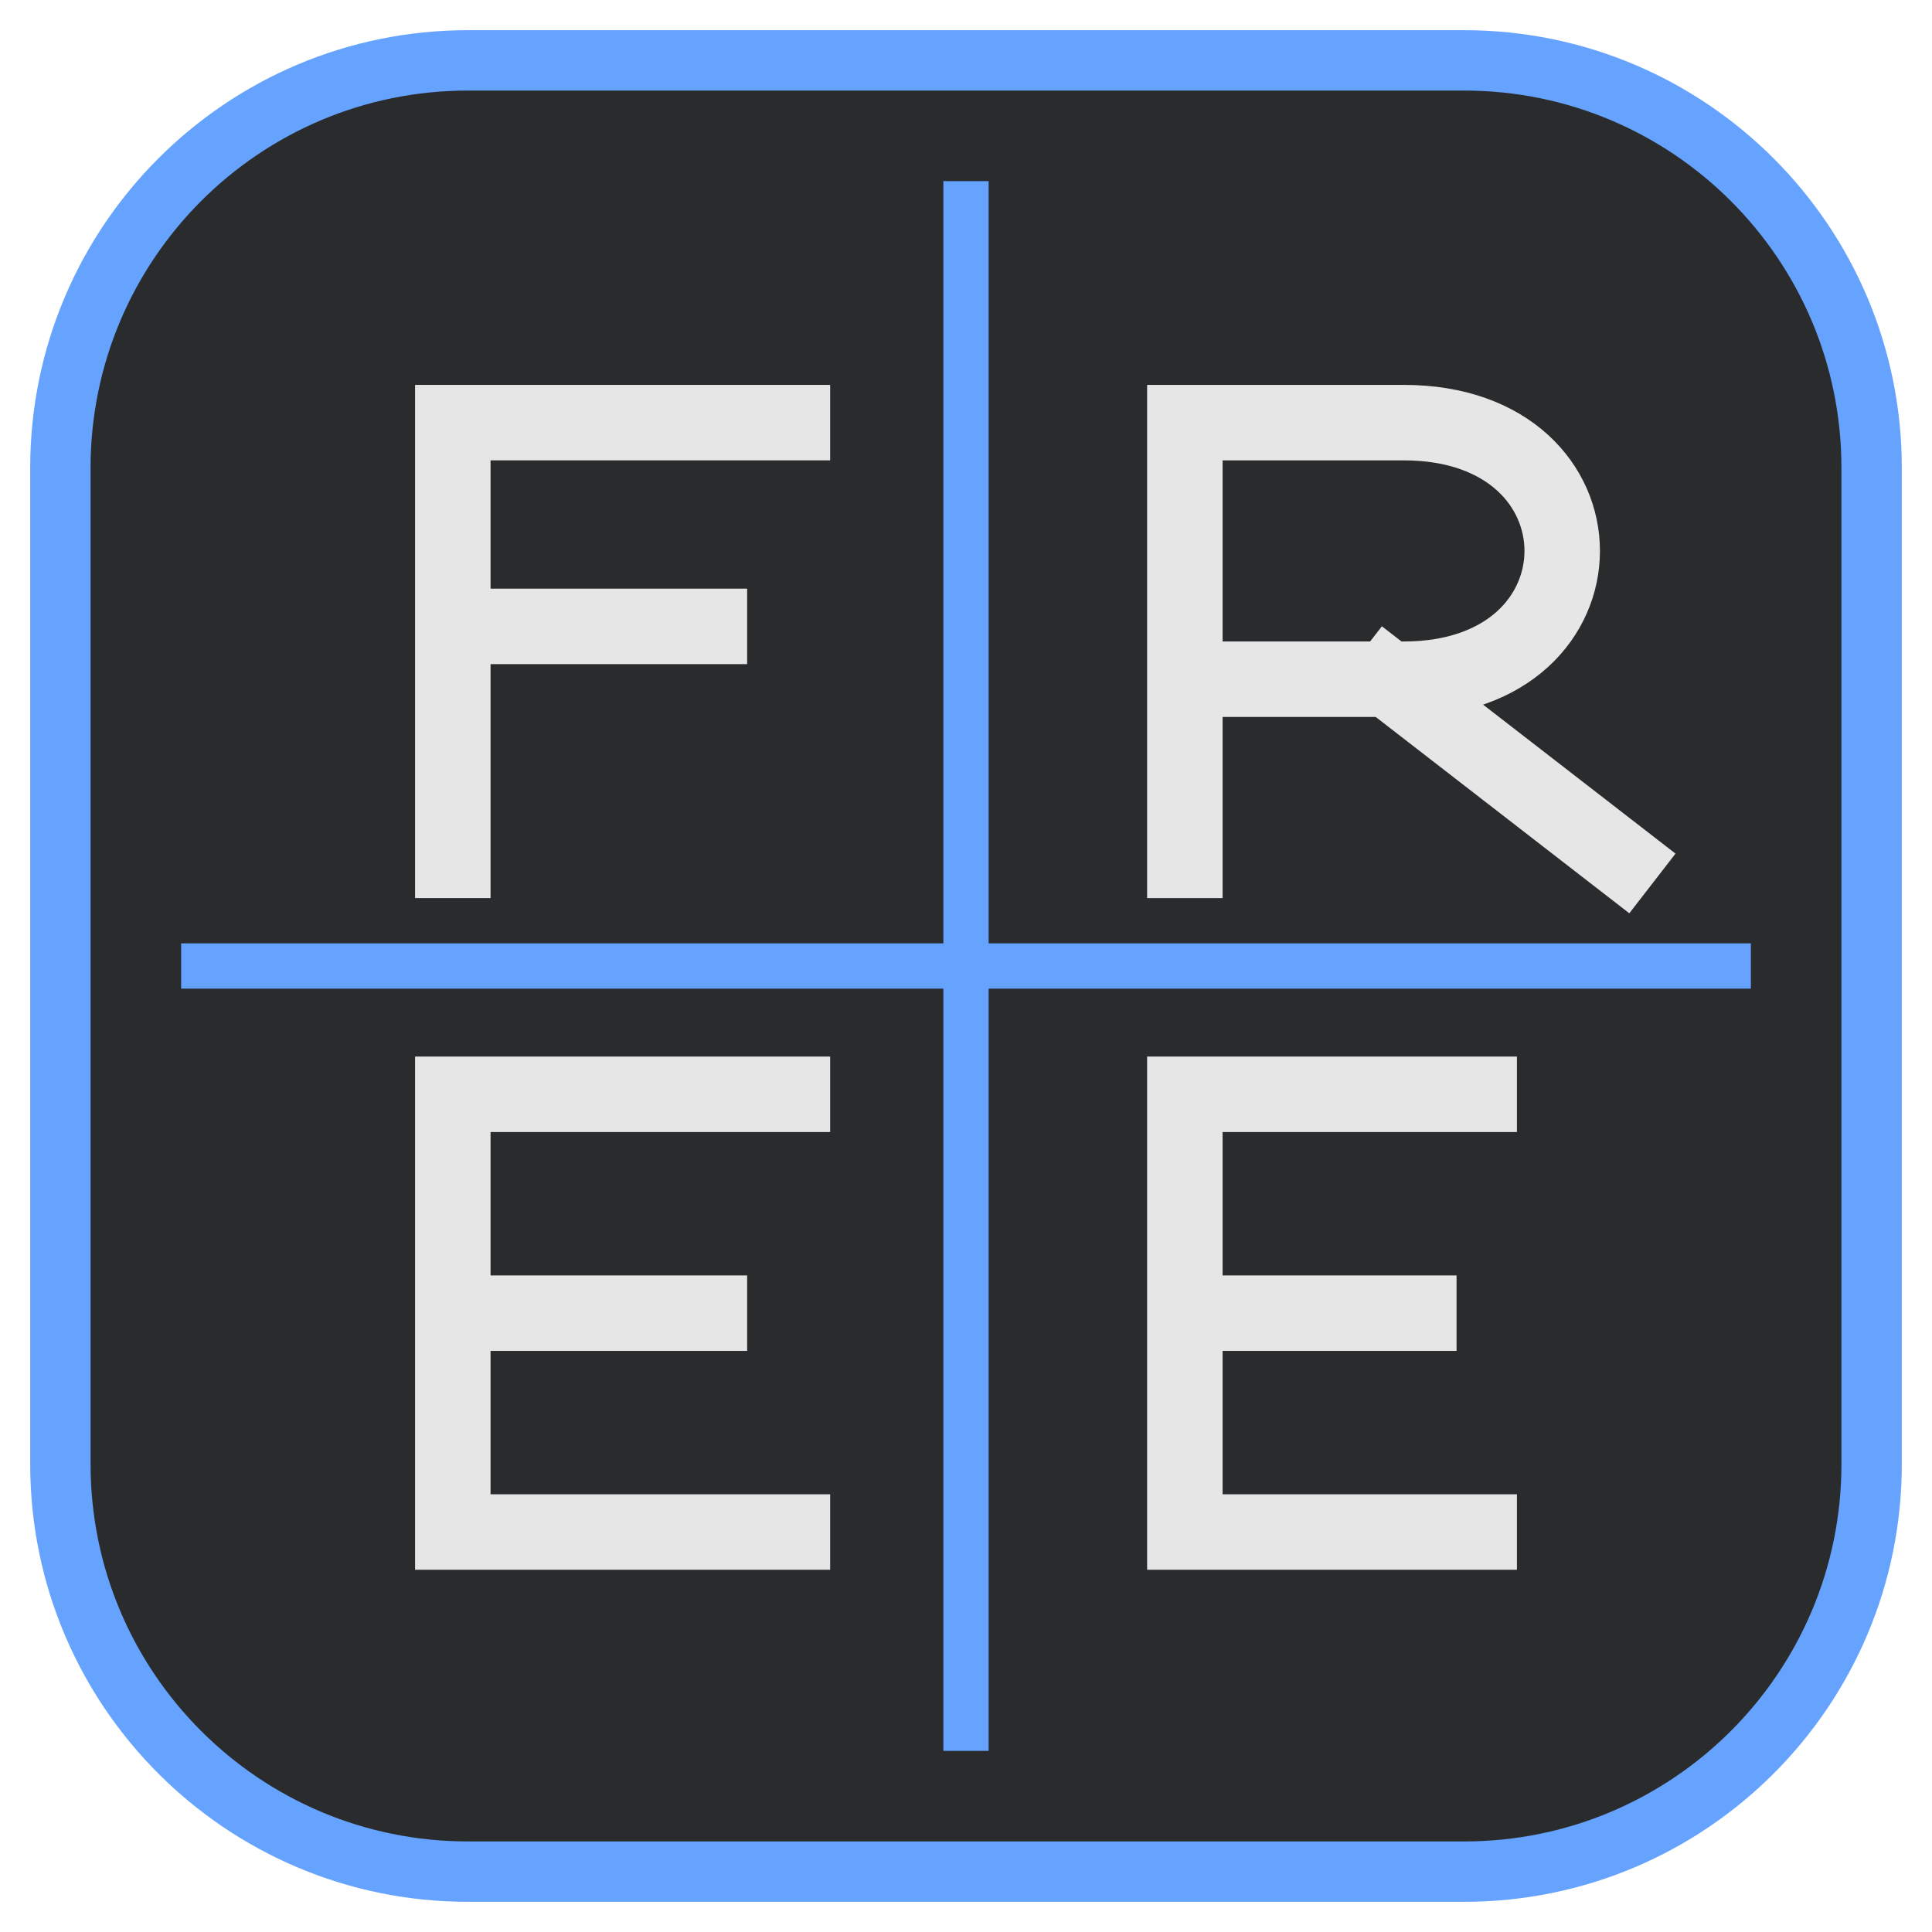
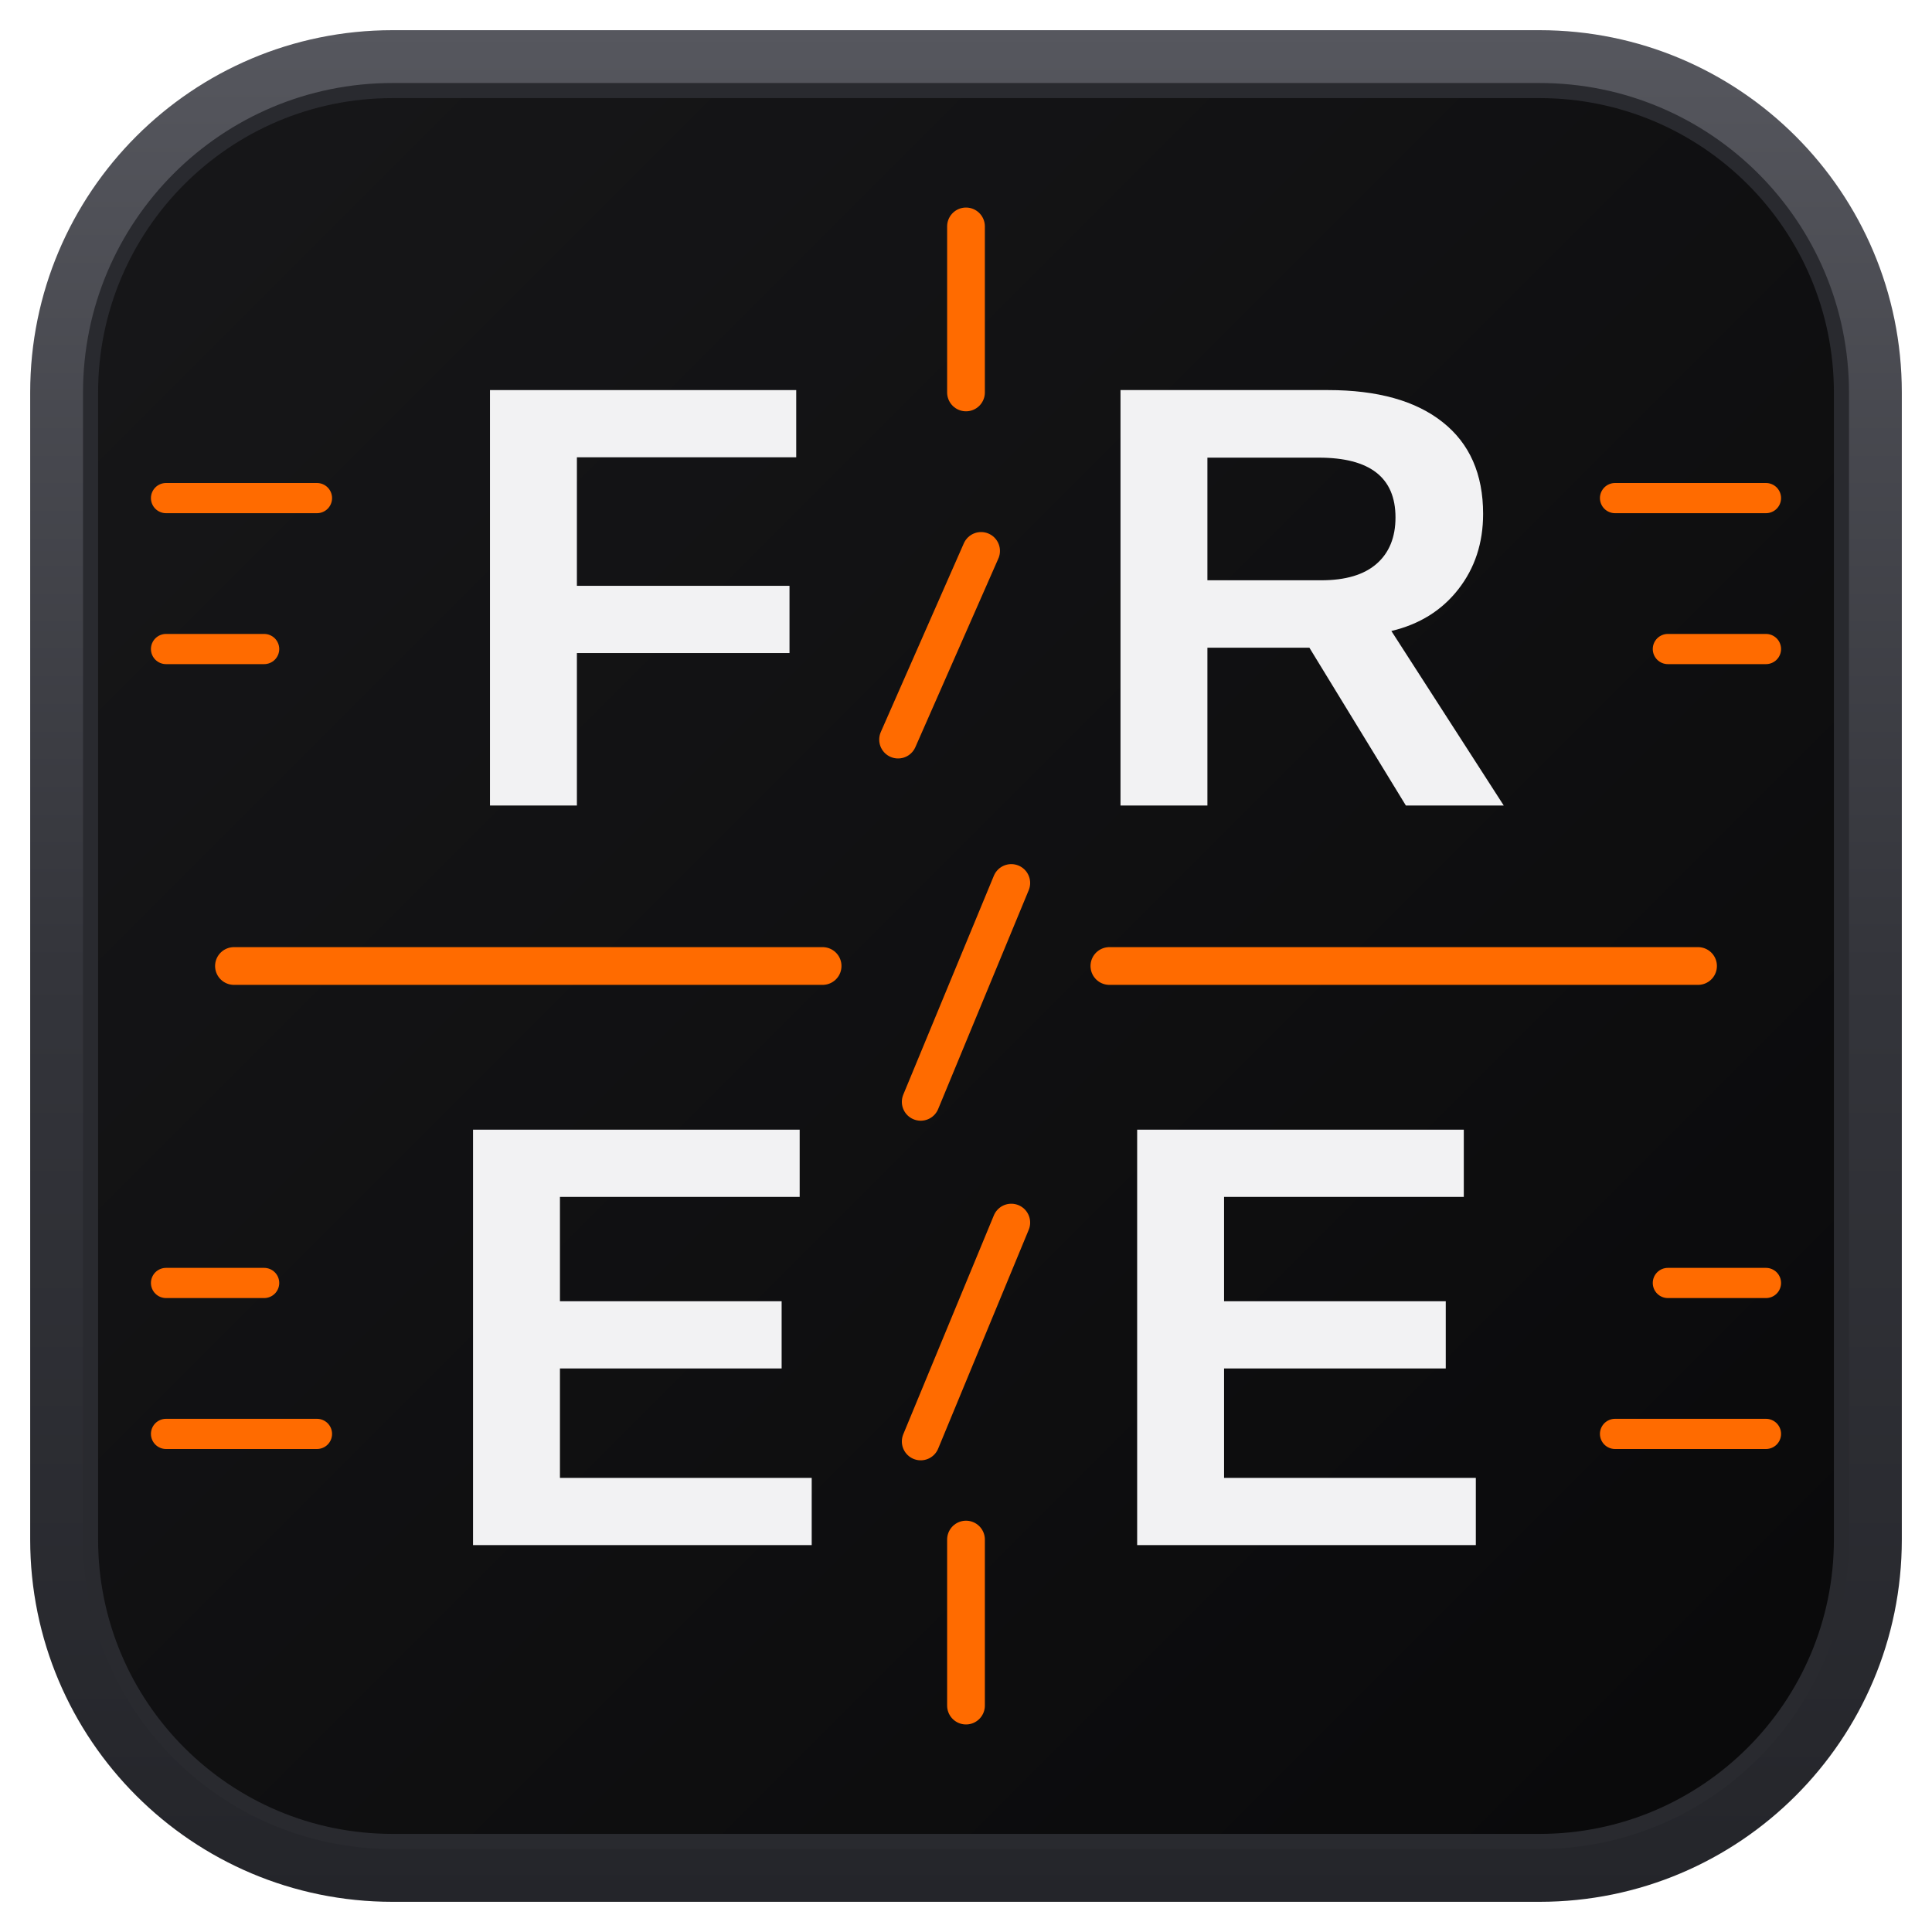
<svg xmlns="http://www.w3.org/2000/svg" width="256" height="256" viewBox="0 0 256 256">
-   <rect x="8" y="8" width="240" height="240" rx="54" fill="#292B2D" />
-   <rect x="8" y="8" width="240" height="240" rx="54" fill="none" stroke="#66A3FF" stroke-width="8" />
-   <g fill="none" stroke="#E6E6E6" stroke-linecap="square" stroke-linejoin="miter">
-     <path d="M128 27v202M27 128h202" stroke="#66A3FF" stroke-width="6" />
-     <path d="M60 56h45M60 56v58M60 83h34" stroke-width="10" />
-     <path d="M157 114V56h29c28 0 28 34 0 34h-29m27 0 31 24" stroke-width="10" />
-     <path d="M105 145H60v58h45M60 174h34" stroke-width="10" />
-     <path d="M196 145h-39v58h39m-39-29h31" stroke-width="10" />
+   <defs>
+     <linearGradient id="frame" x1="0" y1="0" x2="0" y2="1">
+       <stop offset="0" stop-color="#56575E" />
+       <stop offset="0.5" stop-color="#34353B" />
+       <stop offset="1" stop-color="#24252A" />
+     </linearGradient>
+     <linearGradient id="face" x1="0" y1="0" x2="1" y2="1">
+       <stop offset="0" stop-color="#171719" />
+       <stop offset="1" stop-color="#09090A" />
+     </linearGradient>
+   </defs>
+   <rect x="4" y="4" width="248" height="248" rx="48" fill="url(#frame)" />
+   <rect x="12" y="12" width="232" height="232" rx="40" fill="url(#face)" stroke="#292A2F" stroke-width="2" />
+   <g stroke="#FF6B00" stroke-linecap="round">
+     <path d="M128 30v22M128 204v22M31 128h78M147 128h78" stroke-width="5" />
+     <path d="M119 98l11-25M122 146l12-29M122 191l12-29" stroke-width="5" />
+     <path d="M22 66h20M22 86h13M22 170h13M22 190h20" stroke-width="4" />
+     <path d="M214 66h20M221 86h13M221 170h13M214 190h20" stroke-width="4" />
+   </g>
+   <g fill="#F2F2F3" font-family="Arial, Helvetica, sans-serif" font-size="80" font-weight="600" text-anchor="middle" dominant-baseline="central">
+     <text x="84" y="79">F</text>
+     <text x="172" y="79">R</text>
+     <text x="84" y="177">E</text>
+     <text x="172" y="177">E</text>
  </g>
</svg>
